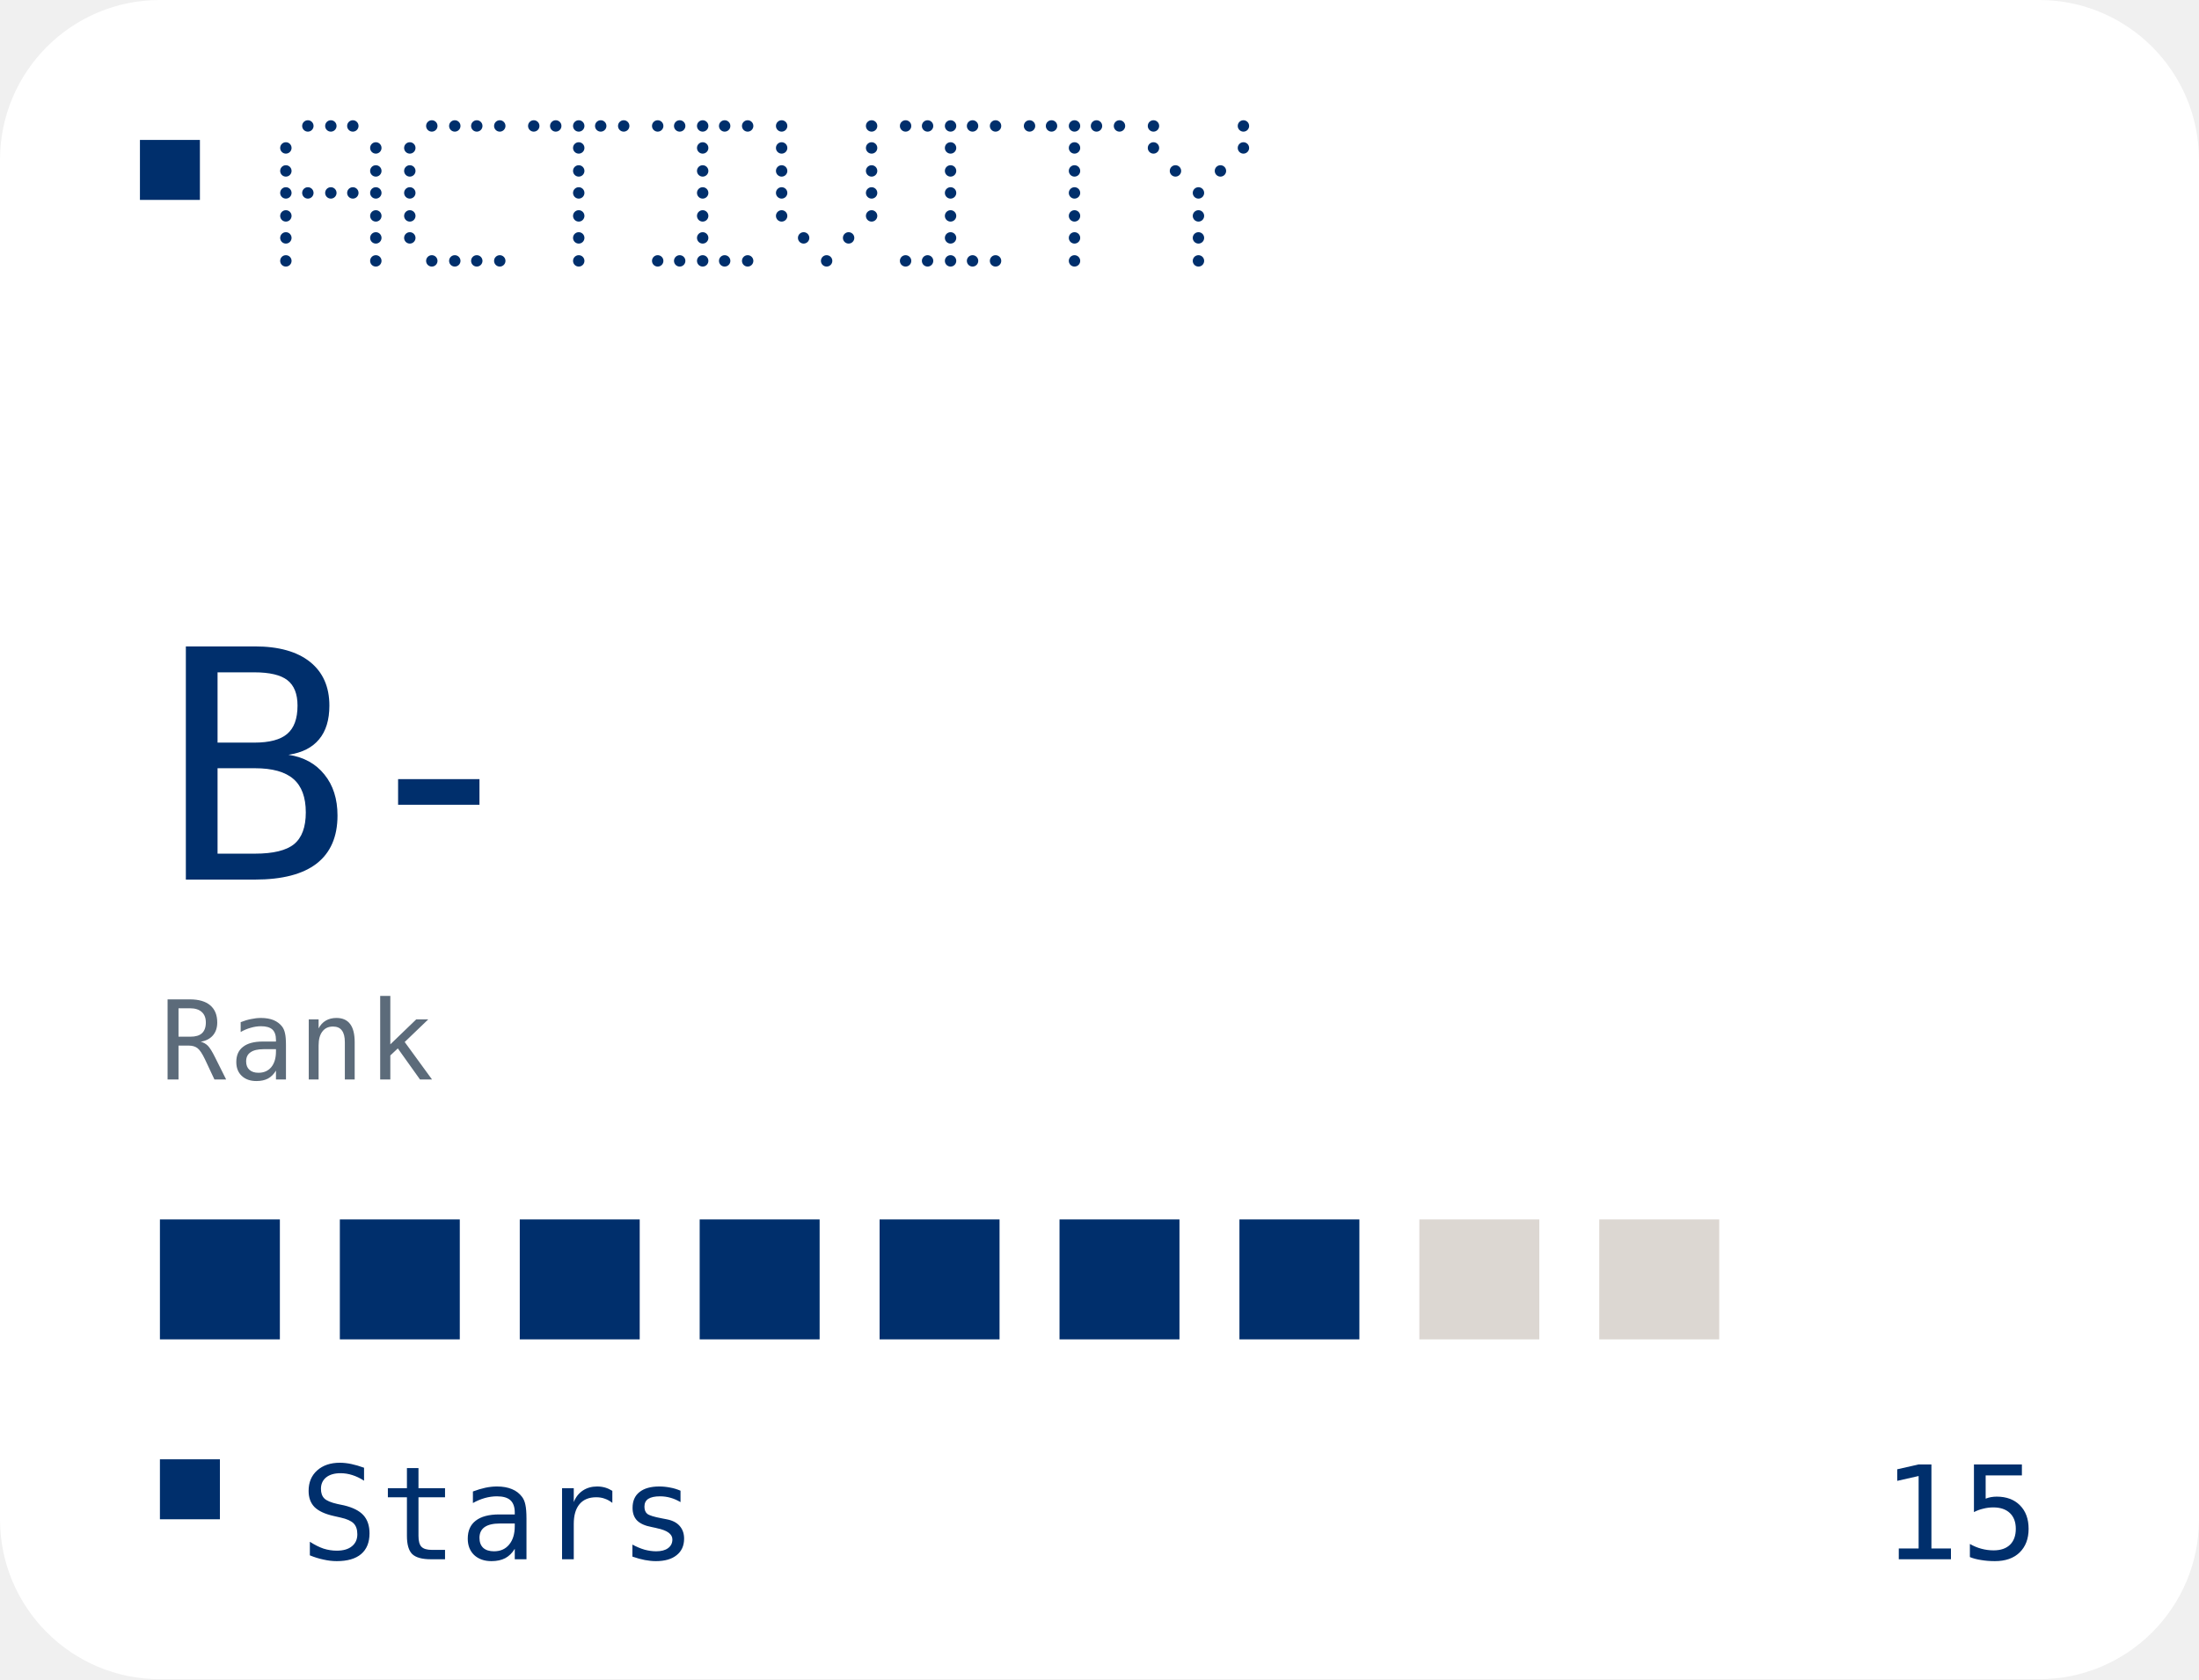
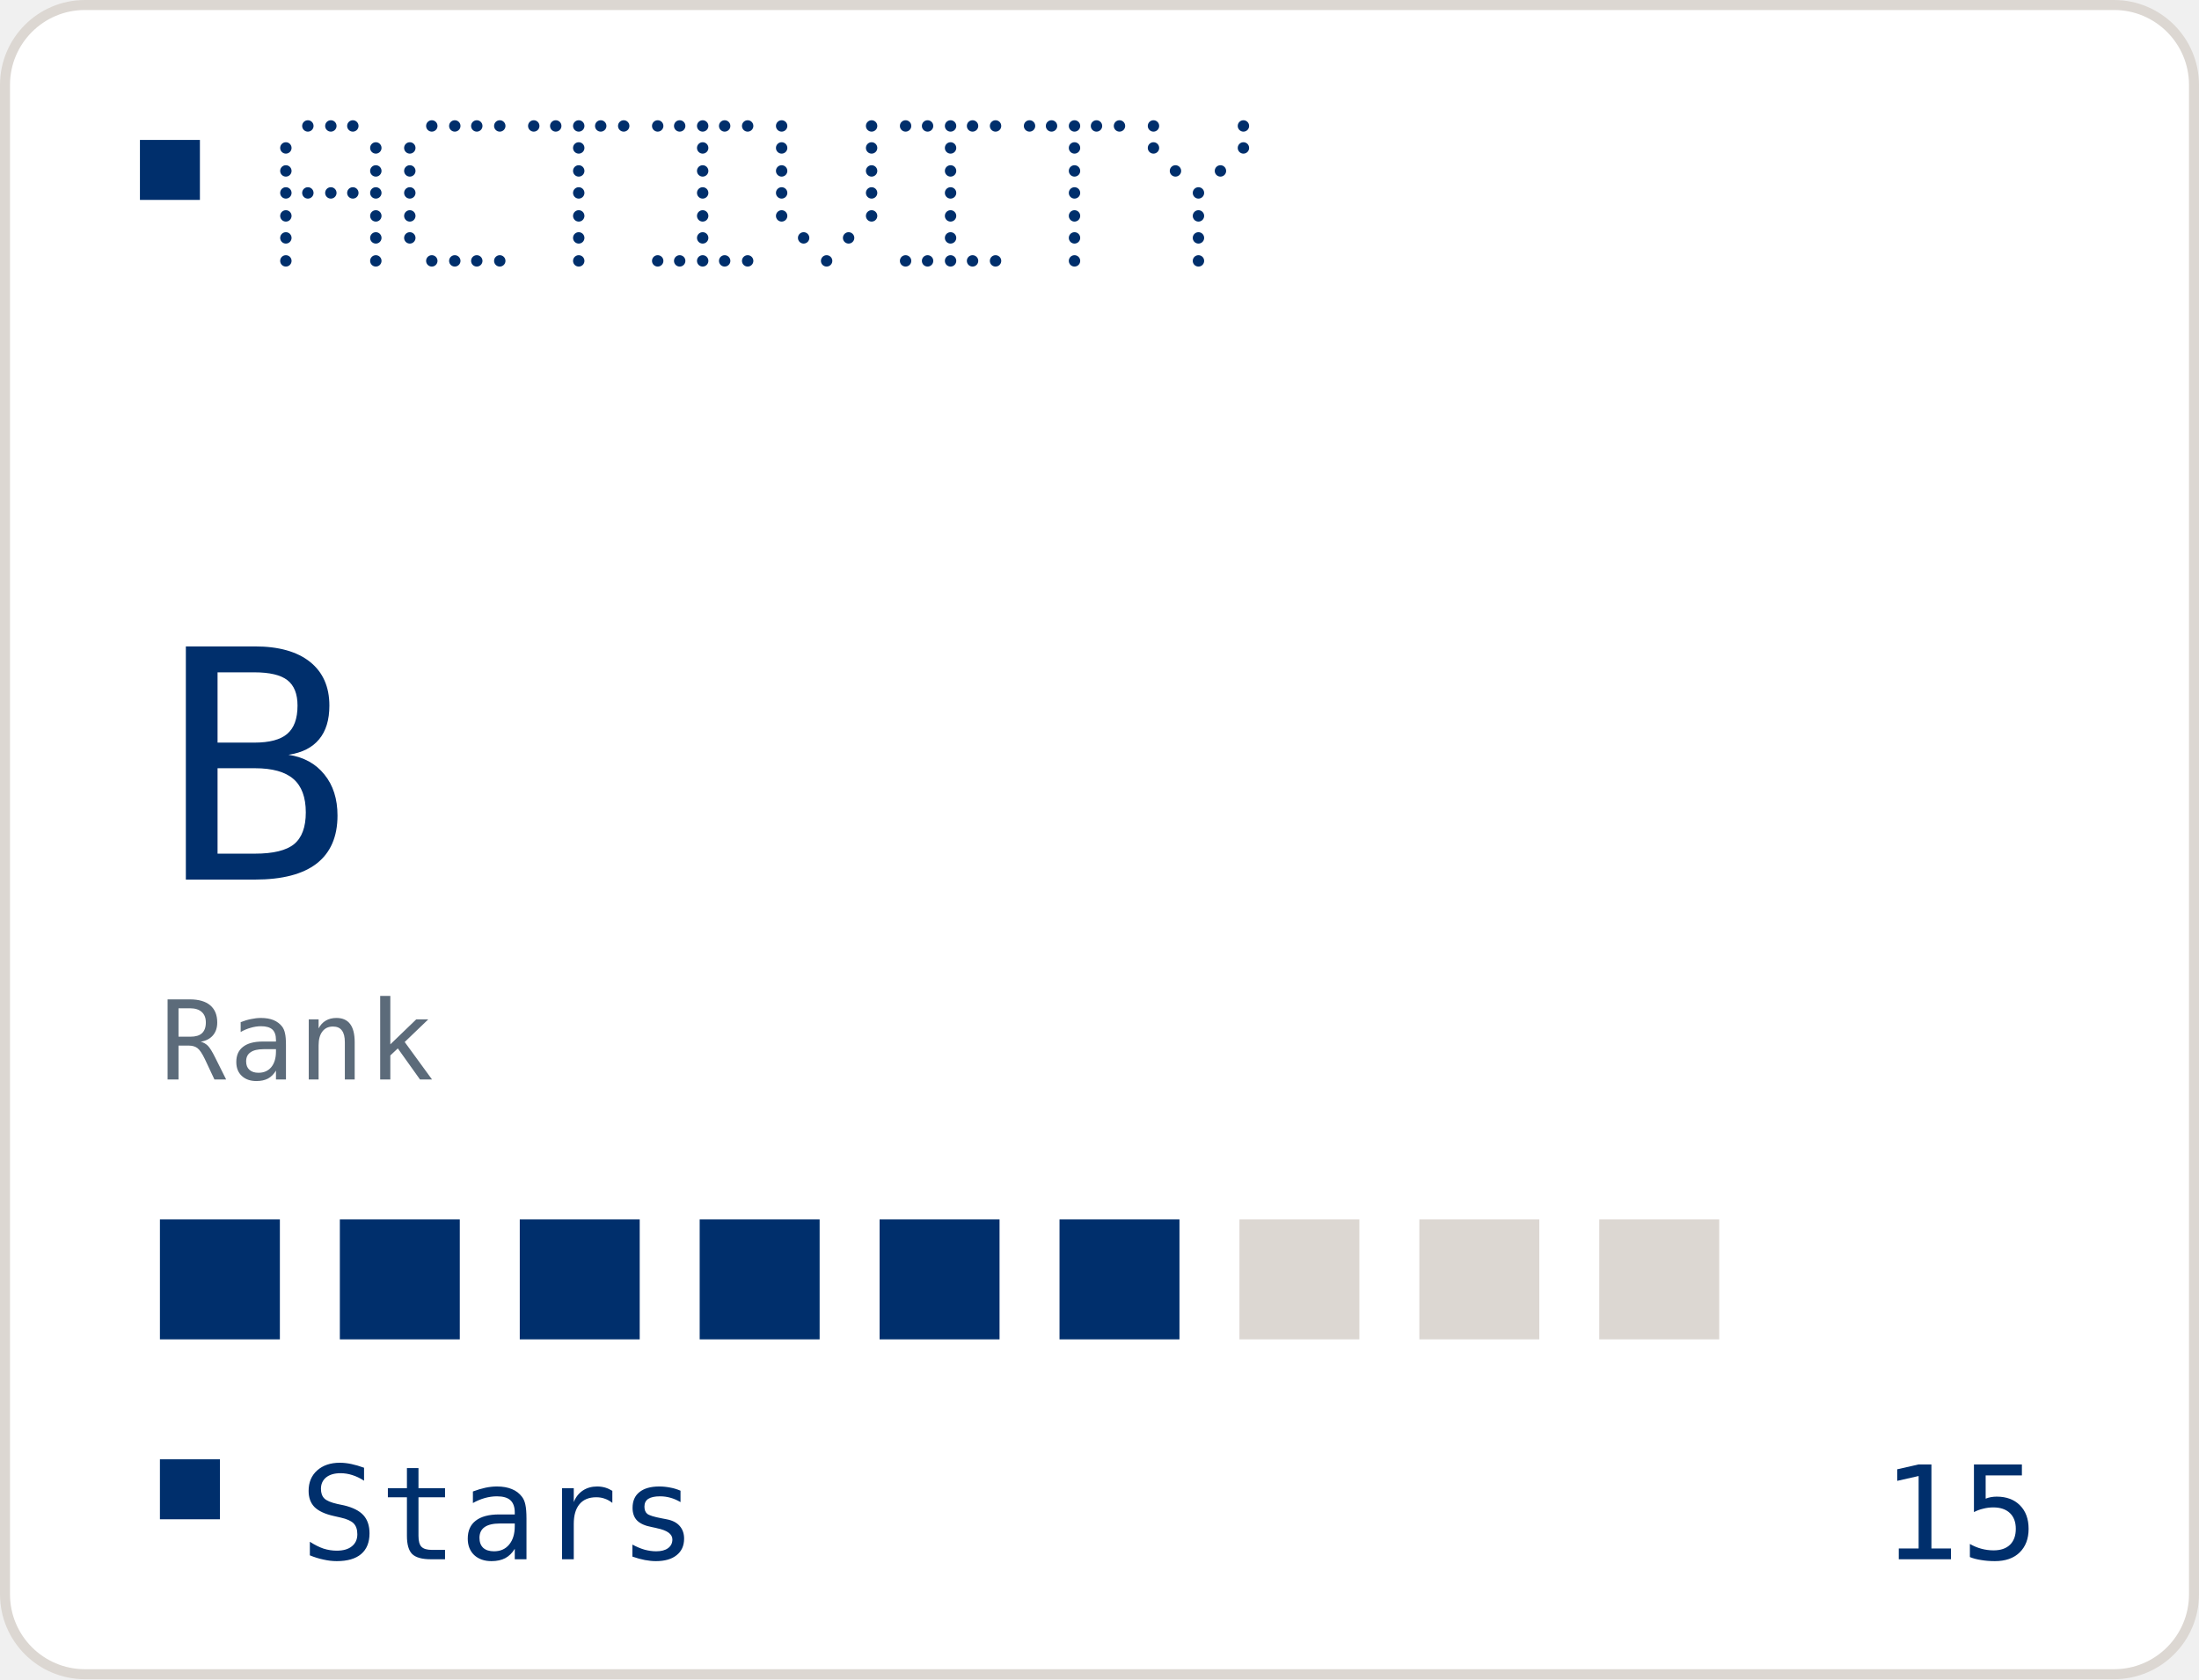
<svg xmlns="http://www.w3.org/2000/svg" width="220" height="168" viewBox="0 0 220 168" role="img">
-   <rect width="220" height="168" rx="16" fill="#FFFFFF" />
+   <rect x="0.5" y="0.5" width="219" height="167" rx="8" fill="#FFFFFF" stroke="#DCD7D2" />
  <rect x="14" y="14" width="6" height="6" fill="#002F6C" />
  <circle cx="30.8" cy="12.6" r="0.57" fill="#002F6C" />
  <circle cx="33.1" cy="12.6" r="0.57" fill="#002F6C" />
  <circle cx="35.3" cy="12.6" r="0.57" fill="#002F6C" />
  <circle cx="28.6" cy="14.8" r="0.57" fill="#002F6C" />
  <circle cx="37.6" cy="14.8" r="0.57" fill="#002F6C" />
  <circle cx="28.6" cy="17.1" r="0.57" fill="#002F6C" />
  <circle cx="37.6" cy="17.1" r="0.57" fill="#002F6C" />
  <circle cx="28.6" cy="19.3" r="0.57" fill="#002F6C" />
  <circle cx="30.8" cy="19.3" r="0.57" fill="#002F6C" />
  <circle cx="33.1" cy="19.3" r="0.57" fill="#002F6C" />
  <circle cx="35.3" cy="19.3" r="0.57" fill="#002F6C" />
  <circle cx="37.6" cy="19.3" r="0.57" fill="#002F6C" />
  <circle cx="28.6" cy="21.6" r="0.57" fill="#002F6C" />
  <circle cx="37.6" cy="21.6" r="0.57" fill="#002F6C" />
  <circle cx="28.6" cy="23.8" r="0.57" fill="#002F6C" />
  <circle cx="37.6" cy="23.8" r="0.57" fill="#002F6C" />
  <circle cx="28.6" cy="26.1" r="0.57" fill="#002F6C" />
  <circle cx="37.6" cy="26.1" r="0.57" fill="#002F6C" />
  <circle cx="43.2" cy="12.6" r="0.57" fill="#002F6C" />
  <circle cx="45.5" cy="12.6" r="0.57" fill="#002F6C" />
  <circle cx="47.7" cy="12.6" r="0.57" fill="#002F6C" />
  <circle cx="50.0" cy="12.6" r="0.57" fill="#002F6C" />
  <circle cx="41.0" cy="14.8" r="0.57" fill="#002F6C" />
  <circle cx="41.0" cy="17.1" r="0.57" fill="#002F6C" />
  <circle cx="41.0" cy="19.3" r="0.57" fill="#002F6C" />
  <circle cx="41.0" cy="21.6" r="0.57" fill="#002F6C" />
  <circle cx="41.0" cy="23.8" r="0.57" fill="#002F6C" />
  <circle cx="43.2" cy="26.1" r="0.57" fill="#002F6C" />
  <circle cx="45.5" cy="26.1" r="0.57" fill="#002F6C" />
  <circle cx="47.7" cy="26.1" r="0.57" fill="#002F6C" />
  <circle cx="50.0" cy="26.1" r="0.57" fill="#002F6C" />
  <circle cx="53.4" cy="12.6" r="0.57" fill="#002F6C" />
  <circle cx="55.6" cy="12.6" r="0.57" fill="#002F6C" />
  <circle cx="57.9" cy="12.6" r="0.57" fill="#002F6C" />
  <circle cx="60.1" cy="12.6" r="0.57" fill="#002F6C" />
  <circle cx="62.4" cy="12.6" r="0.57" fill="#002F6C" />
  <circle cx="57.9" cy="14.8" r="0.57" fill="#002F6C" />
  <circle cx="57.9" cy="17.1" r="0.57" fill="#002F6C" />
  <circle cx="57.9" cy="19.3" r="0.57" fill="#002F6C" />
  <circle cx="57.9" cy="21.6" r="0.57" fill="#002F6C" />
  <circle cx="57.9" cy="23.8" r="0.57" fill="#002F6C" />
  <circle cx="57.9" cy="26.1" r="0.57" fill="#002F6C" />
  <circle cx="65.8" cy="12.6" r="0.57" fill="#002F6C" />
  <circle cx="68.0" cy="12.6" r="0.57" fill="#002F6C" />
  <circle cx="70.3" cy="12.6" r="0.57" fill="#002F6C" />
  <circle cx="72.5" cy="12.6" r="0.57" fill="#002F6C" />
  <circle cx="74.8" cy="12.6" r="0.57" fill="#002F6C" />
  <circle cx="70.3" cy="14.8" r="0.57" fill="#002F6C" />
  <circle cx="70.3" cy="17.1" r="0.57" fill="#002F6C" />
  <circle cx="70.3" cy="19.3" r="0.57" fill="#002F6C" />
  <circle cx="70.3" cy="21.6" r="0.57" fill="#002F6C" />
  <circle cx="70.3" cy="23.8" r="0.57" fill="#002F6C" />
  <circle cx="65.8" cy="26.1" r="0.57" fill="#002F6C" />
  <circle cx="68.0" cy="26.1" r="0.57" fill="#002F6C" />
  <circle cx="70.3" cy="26.1" r="0.57" fill="#002F6C" />
  <circle cx="72.5" cy="26.1" r="0.57" fill="#002F6C" />
  <circle cx="74.8" cy="26.1" r="0.57" fill="#002F6C" />
  <circle cx="78.2" cy="12.6" r="0.57" fill="#002F6C" />
  <circle cx="87.2" cy="12.6" r="0.57" fill="#002F6C" />
  <circle cx="78.2" cy="14.8" r="0.57" fill="#002F6C" />
  <circle cx="87.2" cy="14.8" r="0.57" fill="#002F6C" />
  <circle cx="78.2" cy="17.1" r="0.57" fill="#002F6C" />
  <circle cx="87.2" cy="17.1" r="0.57" fill="#002F6C" />
  <circle cx="78.2" cy="19.3" r="0.57" fill="#002F6C" />
  <circle cx="87.2" cy="19.3" r="0.57" fill="#002F6C" />
  <circle cx="78.2" cy="21.6" r="0.57" fill="#002F6C" />
  <circle cx="87.2" cy="21.6" r="0.57" fill="#002F6C" />
  <circle cx="80.4" cy="23.8" r="0.57" fill="#002F6C" />
  <circle cx="84.9" cy="23.8" r="0.57" fill="#002F6C" />
  <circle cx="82.7" cy="26.1" r="0.57" fill="#002F6C" />
  <circle cx="90.6" cy="12.6" r="0.57" fill="#002F6C" />
  <circle cx="92.8" cy="12.6" r="0.57" fill="#002F6C" />
  <circle cx="95.1" cy="12.6" r="0.57" fill="#002F6C" />
  <circle cx="97.3" cy="12.6" r="0.57" fill="#002F6C" />
  <circle cx="99.6" cy="12.6" r="0.57" fill="#002F6C" />
  <circle cx="95.1" cy="14.8" r="0.57" fill="#002F6C" />
  <circle cx="95.1" cy="17.1" r="0.57" fill="#002F6C" />
  <circle cx="95.1" cy="19.3" r="0.57" fill="#002F6C" />
  <circle cx="95.1" cy="21.6" r="0.57" fill="#002F6C" />
  <circle cx="95.1" cy="23.8" r="0.57" fill="#002F6C" />
  <circle cx="90.6" cy="26.1" r="0.57" fill="#002F6C" />
  <circle cx="92.8" cy="26.1" r="0.57" fill="#002F6C" />
  <circle cx="95.1" cy="26.1" r="0.57" fill="#002F6C" />
  <circle cx="97.3" cy="26.1" r="0.57" fill="#002F6C" />
  <circle cx="99.6" cy="26.1" r="0.57" fill="#002F6C" />
  <circle cx="103.0" cy="12.6" r="0.57" fill="#002F6C" />
  <circle cx="105.2" cy="12.6" r="0.57" fill="#002F6C" />
  <circle cx="107.5" cy="12.6" r="0.57" fill="#002F6C" />
  <circle cx="109.7" cy="12.6" r="0.57" fill="#002F6C" />
  <circle cx="112.0" cy="12.6" r="0.57" fill="#002F6C" />
  <circle cx="107.5" cy="14.8" r="0.57" fill="#002F6C" />
  <circle cx="107.5" cy="17.1" r="0.57" fill="#002F6C" />
  <circle cx="107.5" cy="19.3" r="0.57" fill="#002F6C" />
  <circle cx="107.5" cy="21.6" r="0.57" fill="#002F6C" />
  <circle cx="107.5" cy="23.8" r="0.57" fill="#002F6C" />
  <circle cx="107.5" cy="26.1" r="0.57" fill="#002F6C" />
  <circle cx="115.4" cy="12.6" r="0.57" fill="#002F6C" />
  <circle cx="124.4" cy="12.6" r="0.57" fill="#002F6C" />
  <circle cx="115.4" cy="14.8" r="0.57" fill="#002F6C" />
  <circle cx="124.4" cy="14.8" r="0.57" fill="#002F6C" />
  <circle cx="117.6" cy="17.1" r="0.57" fill="#002F6C" />
  <circle cx="122.1" cy="17.1" r="0.57" fill="#002F6C" />
  <circle cx="119.9" cy="19.3" r="0.57" fill="#002F6C" />
  <circle cx="119.9" cy="21.6" r="0.57" fill="#002F6C" />
  <circle cx="119.9" cy="23.8" r="0.57" fill="#002F6C" />
  <circle cx="119.9" cy="26.1" r="0.57" fill="#002F6C" />
-   <text x="16" y="88" fill="#002F6C" text-anchor="start" font-family="ui-monospace, Geist Mono, monospace" font-size="32" letter-spacing="-1" dominant-baseline="auto">B-</text>
+   <text x="16" y="88" fill="#002F6C" text-anchor="start" font-family="ui-monospace, Geist Mono, monospace" font-size="32" letter-spacing="-1" dominant-baseline="auto">B</text>
  <text x="16" y="108" fill="#5C6B7A" text-anchor="start" font-family="ui-monospace, Geist Mono, monospace" font-size="11" letter-spacing="0.3" dominant-baseline="auto">Rank</text>
  <rect x="16.0" y="122.0" width="12" height="12" fill="#002F6C" />
  <rect x="34.0" y="122.0" width="12" height="12" fill="#002F6C" />
  <rect x="52.0" y="122.0" width="12" height="12" fill="#002F6C" />
  <rect x="70.0" y="122.0" width="12" height="12" fill="#002F6C" />
  <rect x="88.0" y="122.0" width="12" height="12" fill="#002F6C" />
  <rect x="106.0" y="122.0" width="12" height="12" fill="#002F6C" />
-   <rect x="124.0" y="122.0" width="12" height="12" fill="#002F6C" />
+   <rect x="124.0" y="122.0" width="12" height="12" fill="#DCD7D2" />
  <rect x="142.0" y="122.0" width="12" height="12" fill="#DCD7D2" />
  <rect x="160.0" y="122.0" width="12" height="12" fill="#DCD7D2" />
  <rect x="16" y="146" width="6" height="6" fill="#002F6C" />
  <text x="30" y="156" fill="#002F6C" text-anchor="start" font-family="ui-monospace, Geist Mono, monospace" font-size="13" letter-spacing="0.15" dominant-baseline="auto">Stars</text>
  <text x="204" y="156" fill="#002F6C" text-anchor="end" font-family="ui-monospace, Geist Mono, monospace" font-size="13" letter-spacing="0.1" dominant-baseline="auto">15</text>
</svg>
